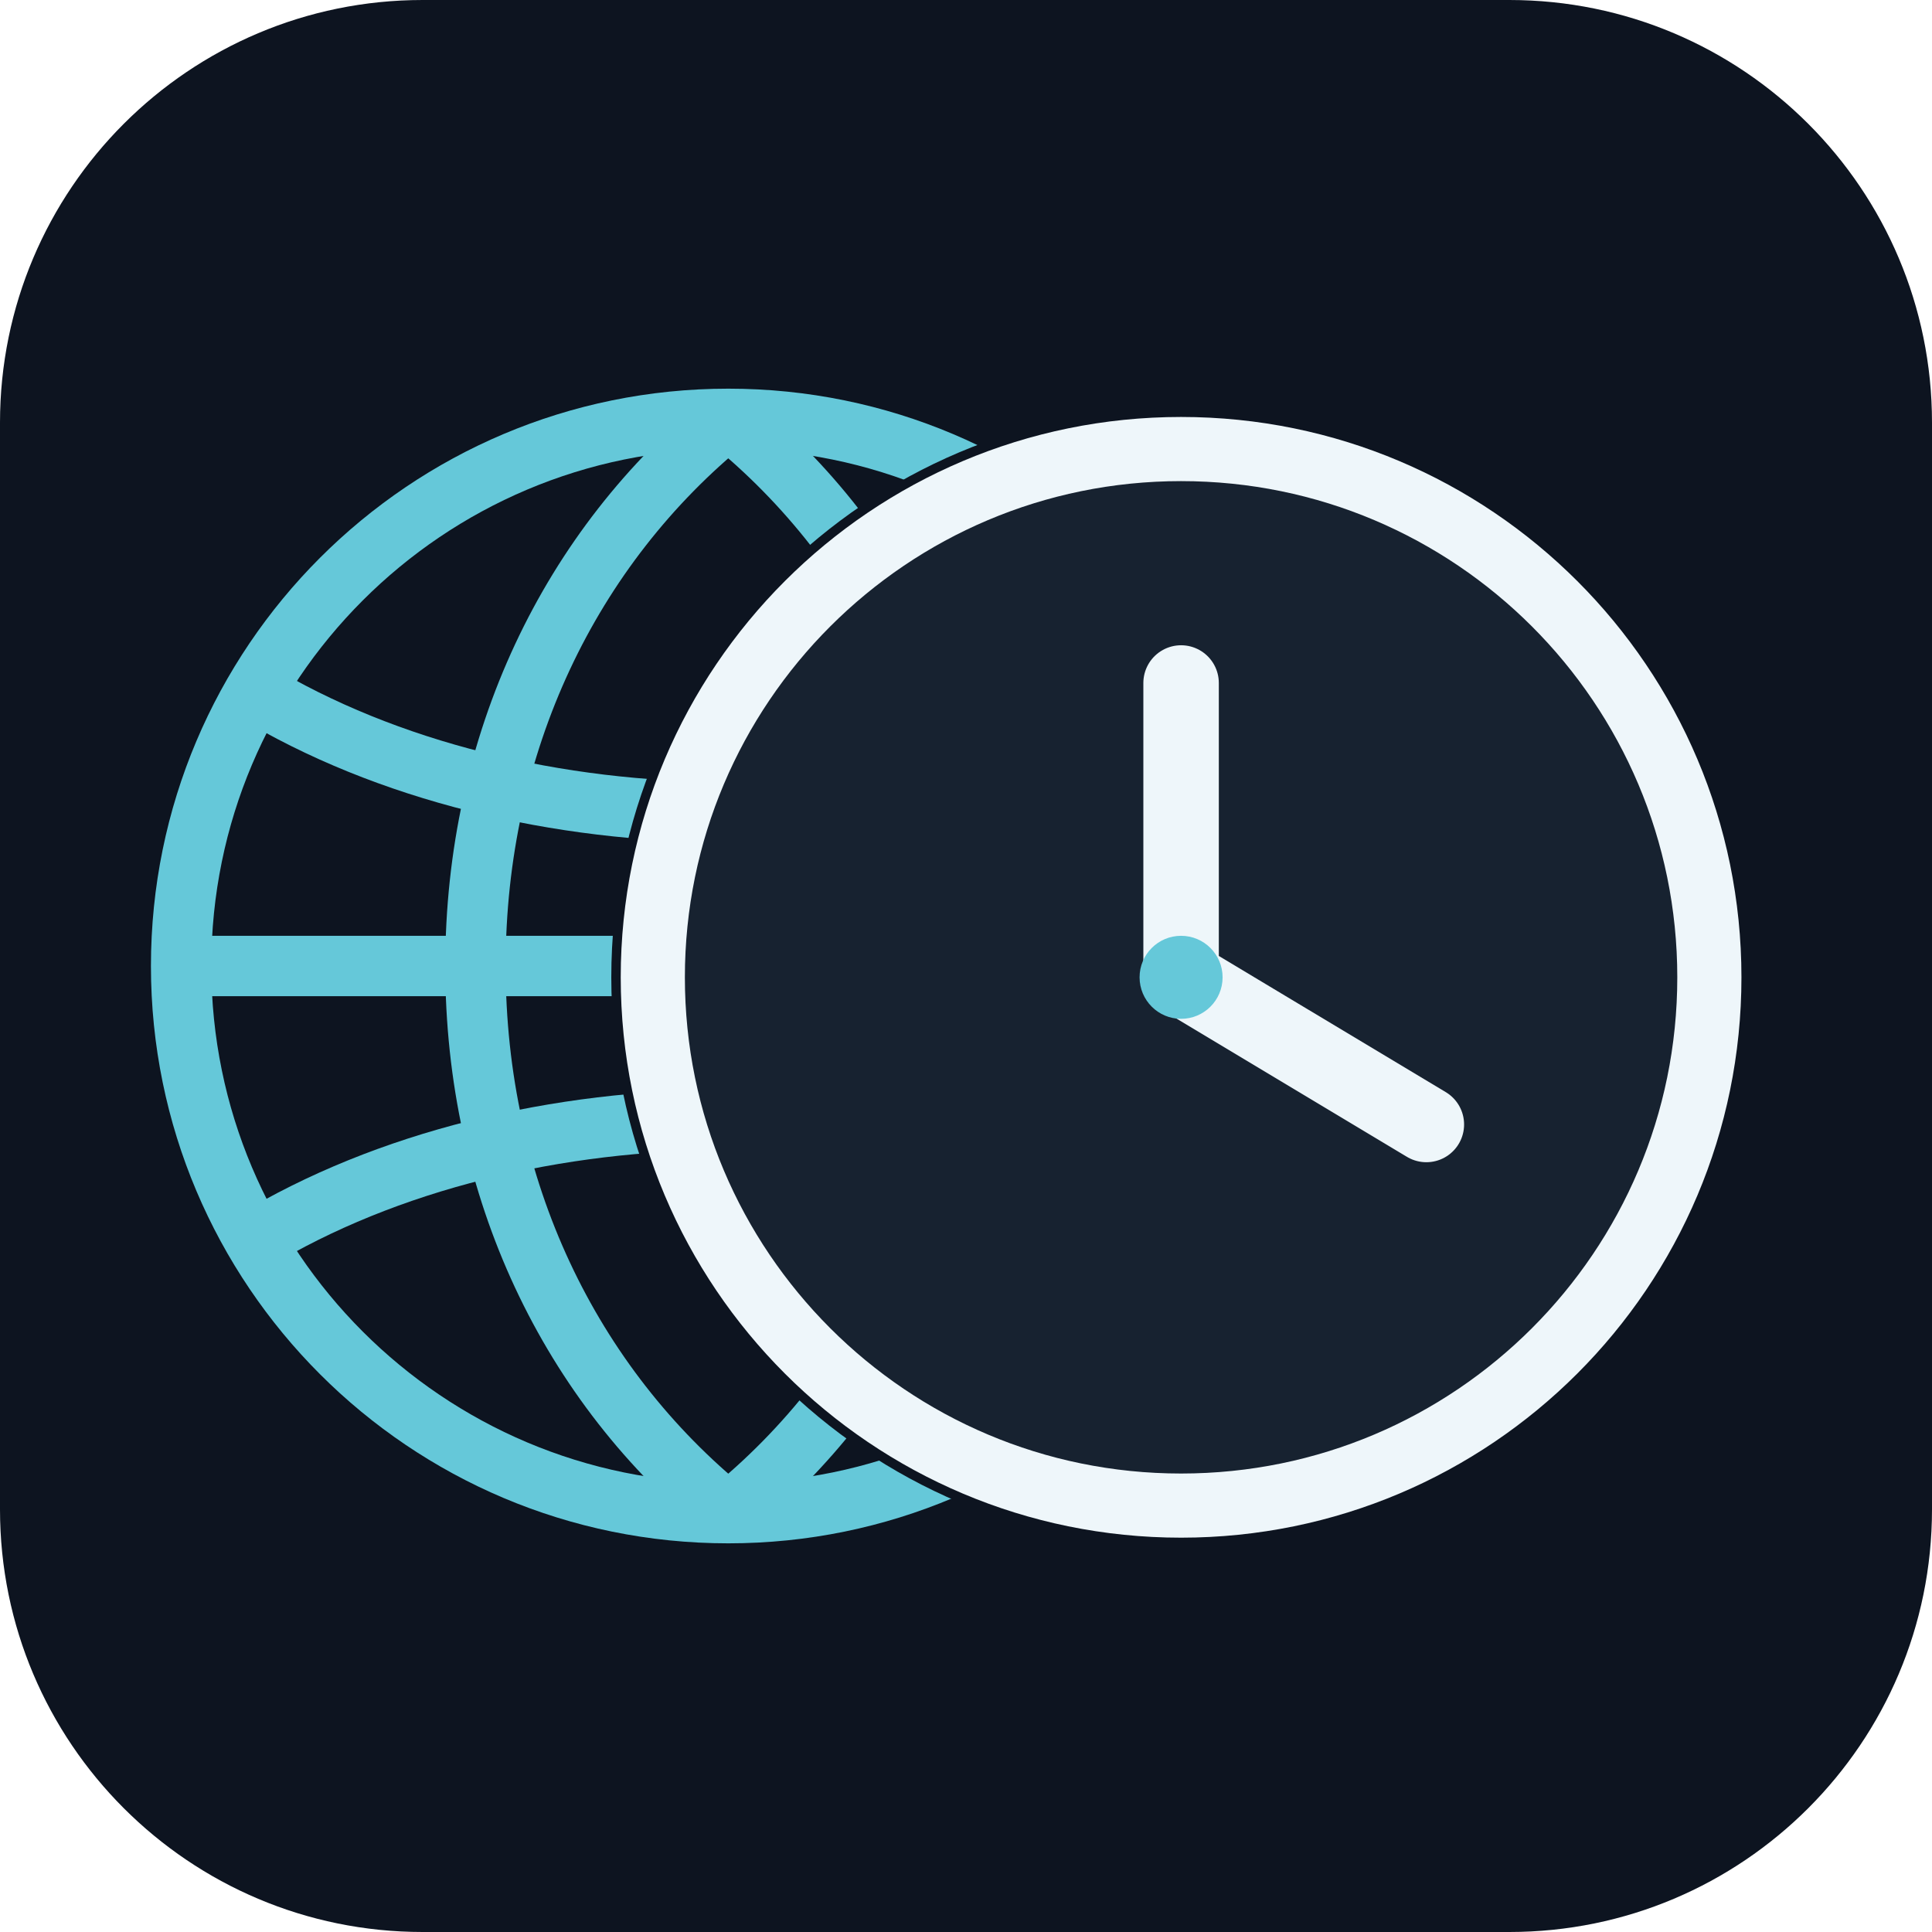
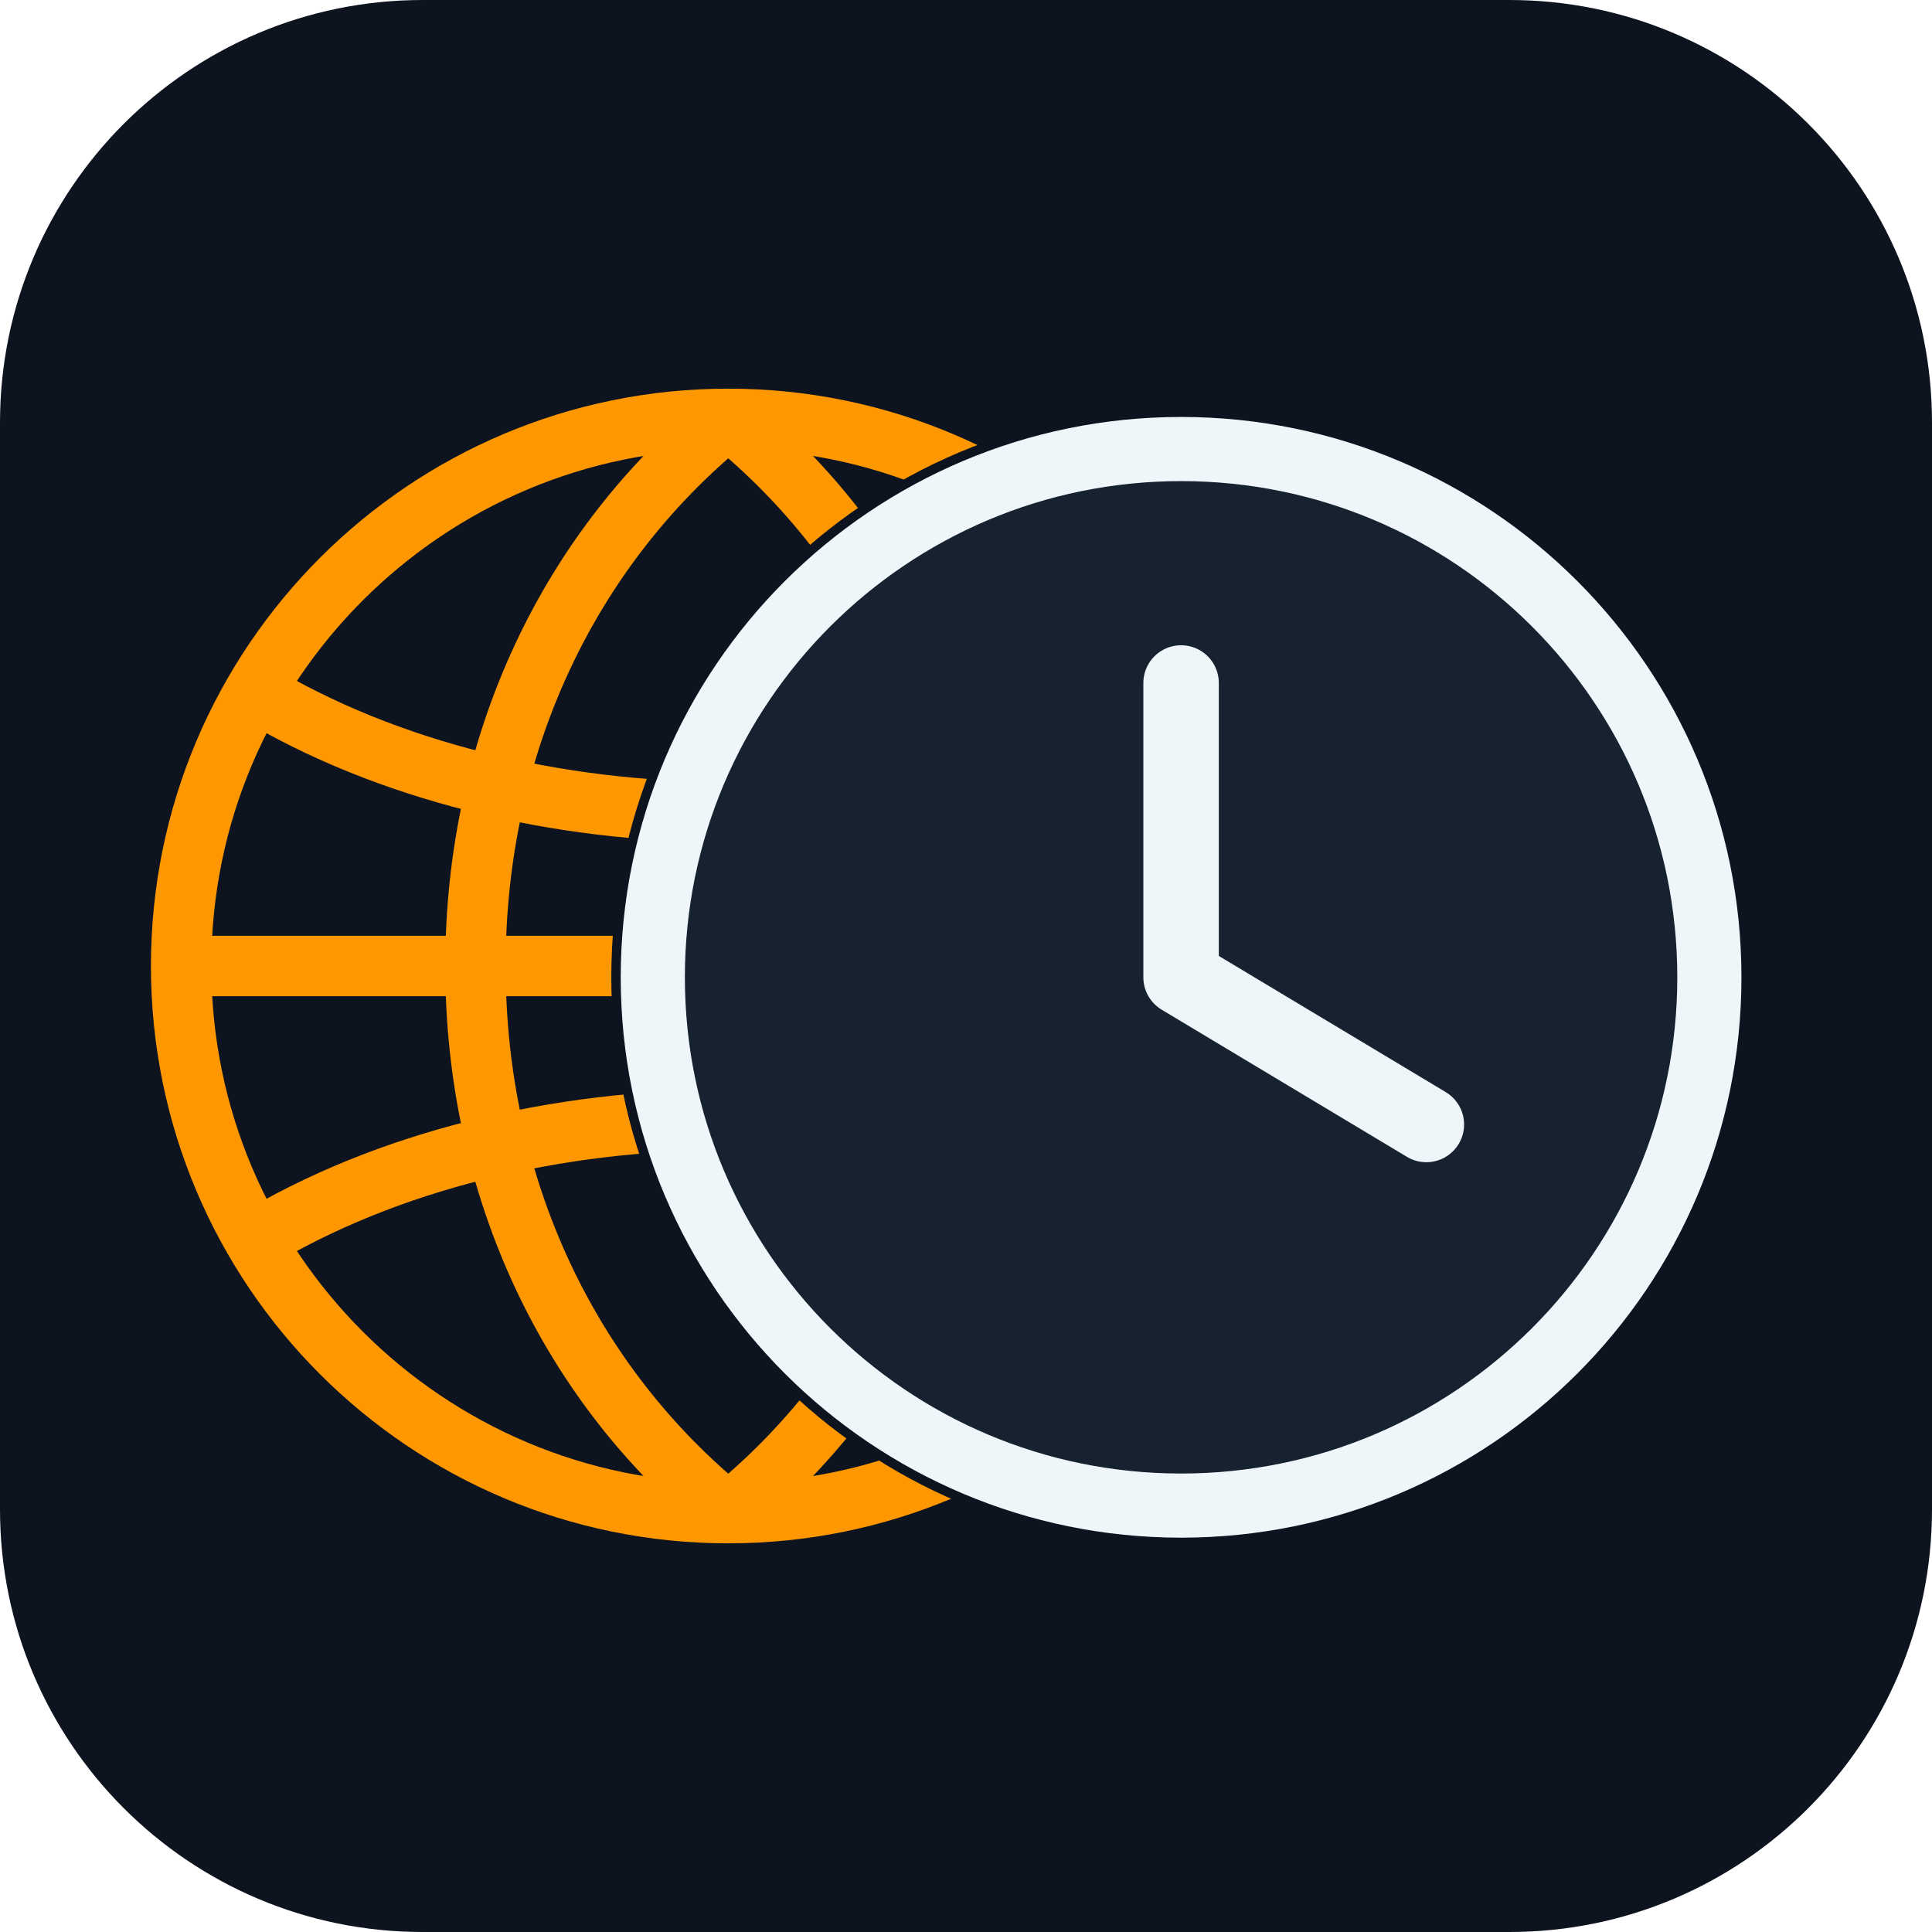
<svg xmlns="http://www.w3.org/2000/svg" viewBox="0 0 512 512" role="img" aria-labelledby="title">
  <rect width="512" height="512" rx="112" fill="#0d1420" />
  <defs>
    <clipPath id="globe-clip">
      <circle cx="193" cy="256" r="145" />
    </clipPath>
  </defs>
-   <g fill="none" stroke="#65c8d9" stroke-width="16" stroke-linecap="round" stroke-linejoin="round">
+   <g fill="none" stroke="#ff9800" stroke-width="16" stroke-linecap="round" stroke-linejoin="round">
    <circle cx="193" cy="256" r="145" />
    <g clip-path="url(#globe-clip)">
      <path d="M193 111c-42 34-67 86-67 145s25 111 67 145M193 111c42 34 67 86 67 145s-25 111-67 145" />
      <path d="M48 256h290M67 183c71 43 181 43 252 0M67 329c71-43 181-43 252 0" />
    </g>
  </g>
  <circle cx="313" cy="259" r="151" fill="#0d1420" />
  <circle cx="313" cy="259" r="140" fill="#172230" stroke="#eef6fa" stroke-width="17" />
  <path d="M313 181v78l65 39" fill="none" stroke="#eef6fa" stroke-width="20" stroke-linecap="round" stroke-linejoin="round" />
-   <circle cx="313" cy="259" r="11" fill="#65c8d9" />
</svg>
